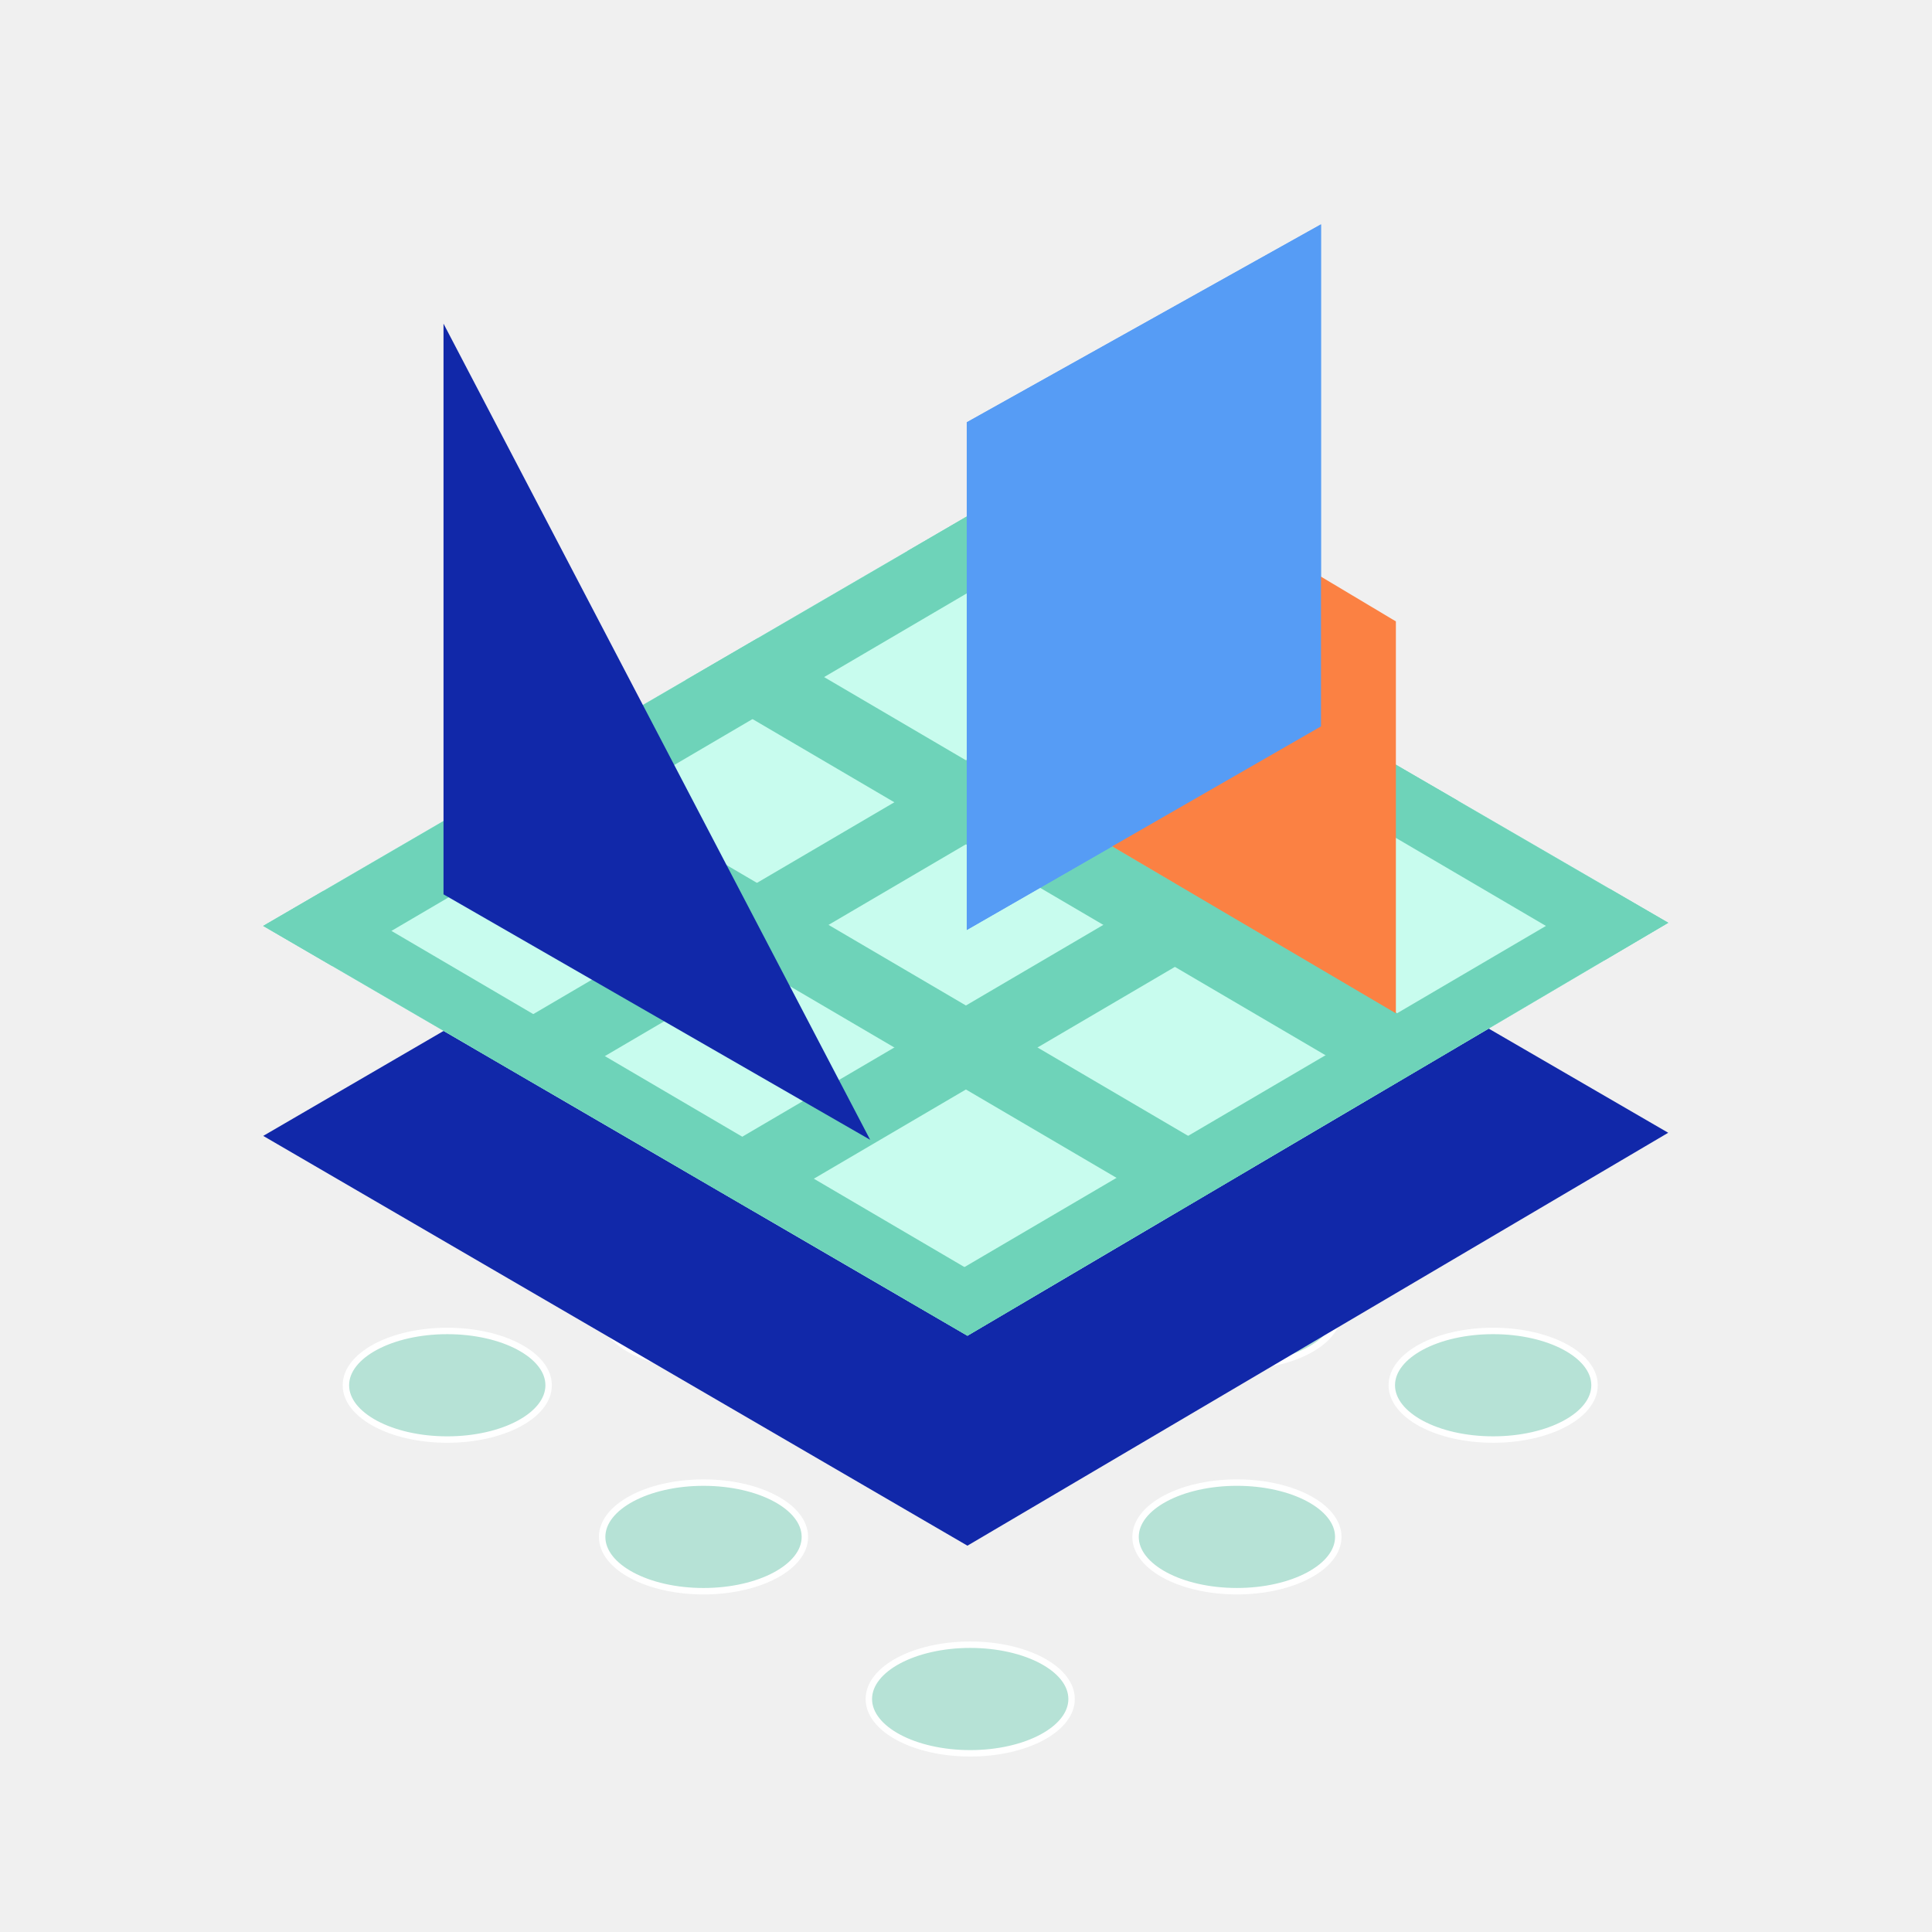
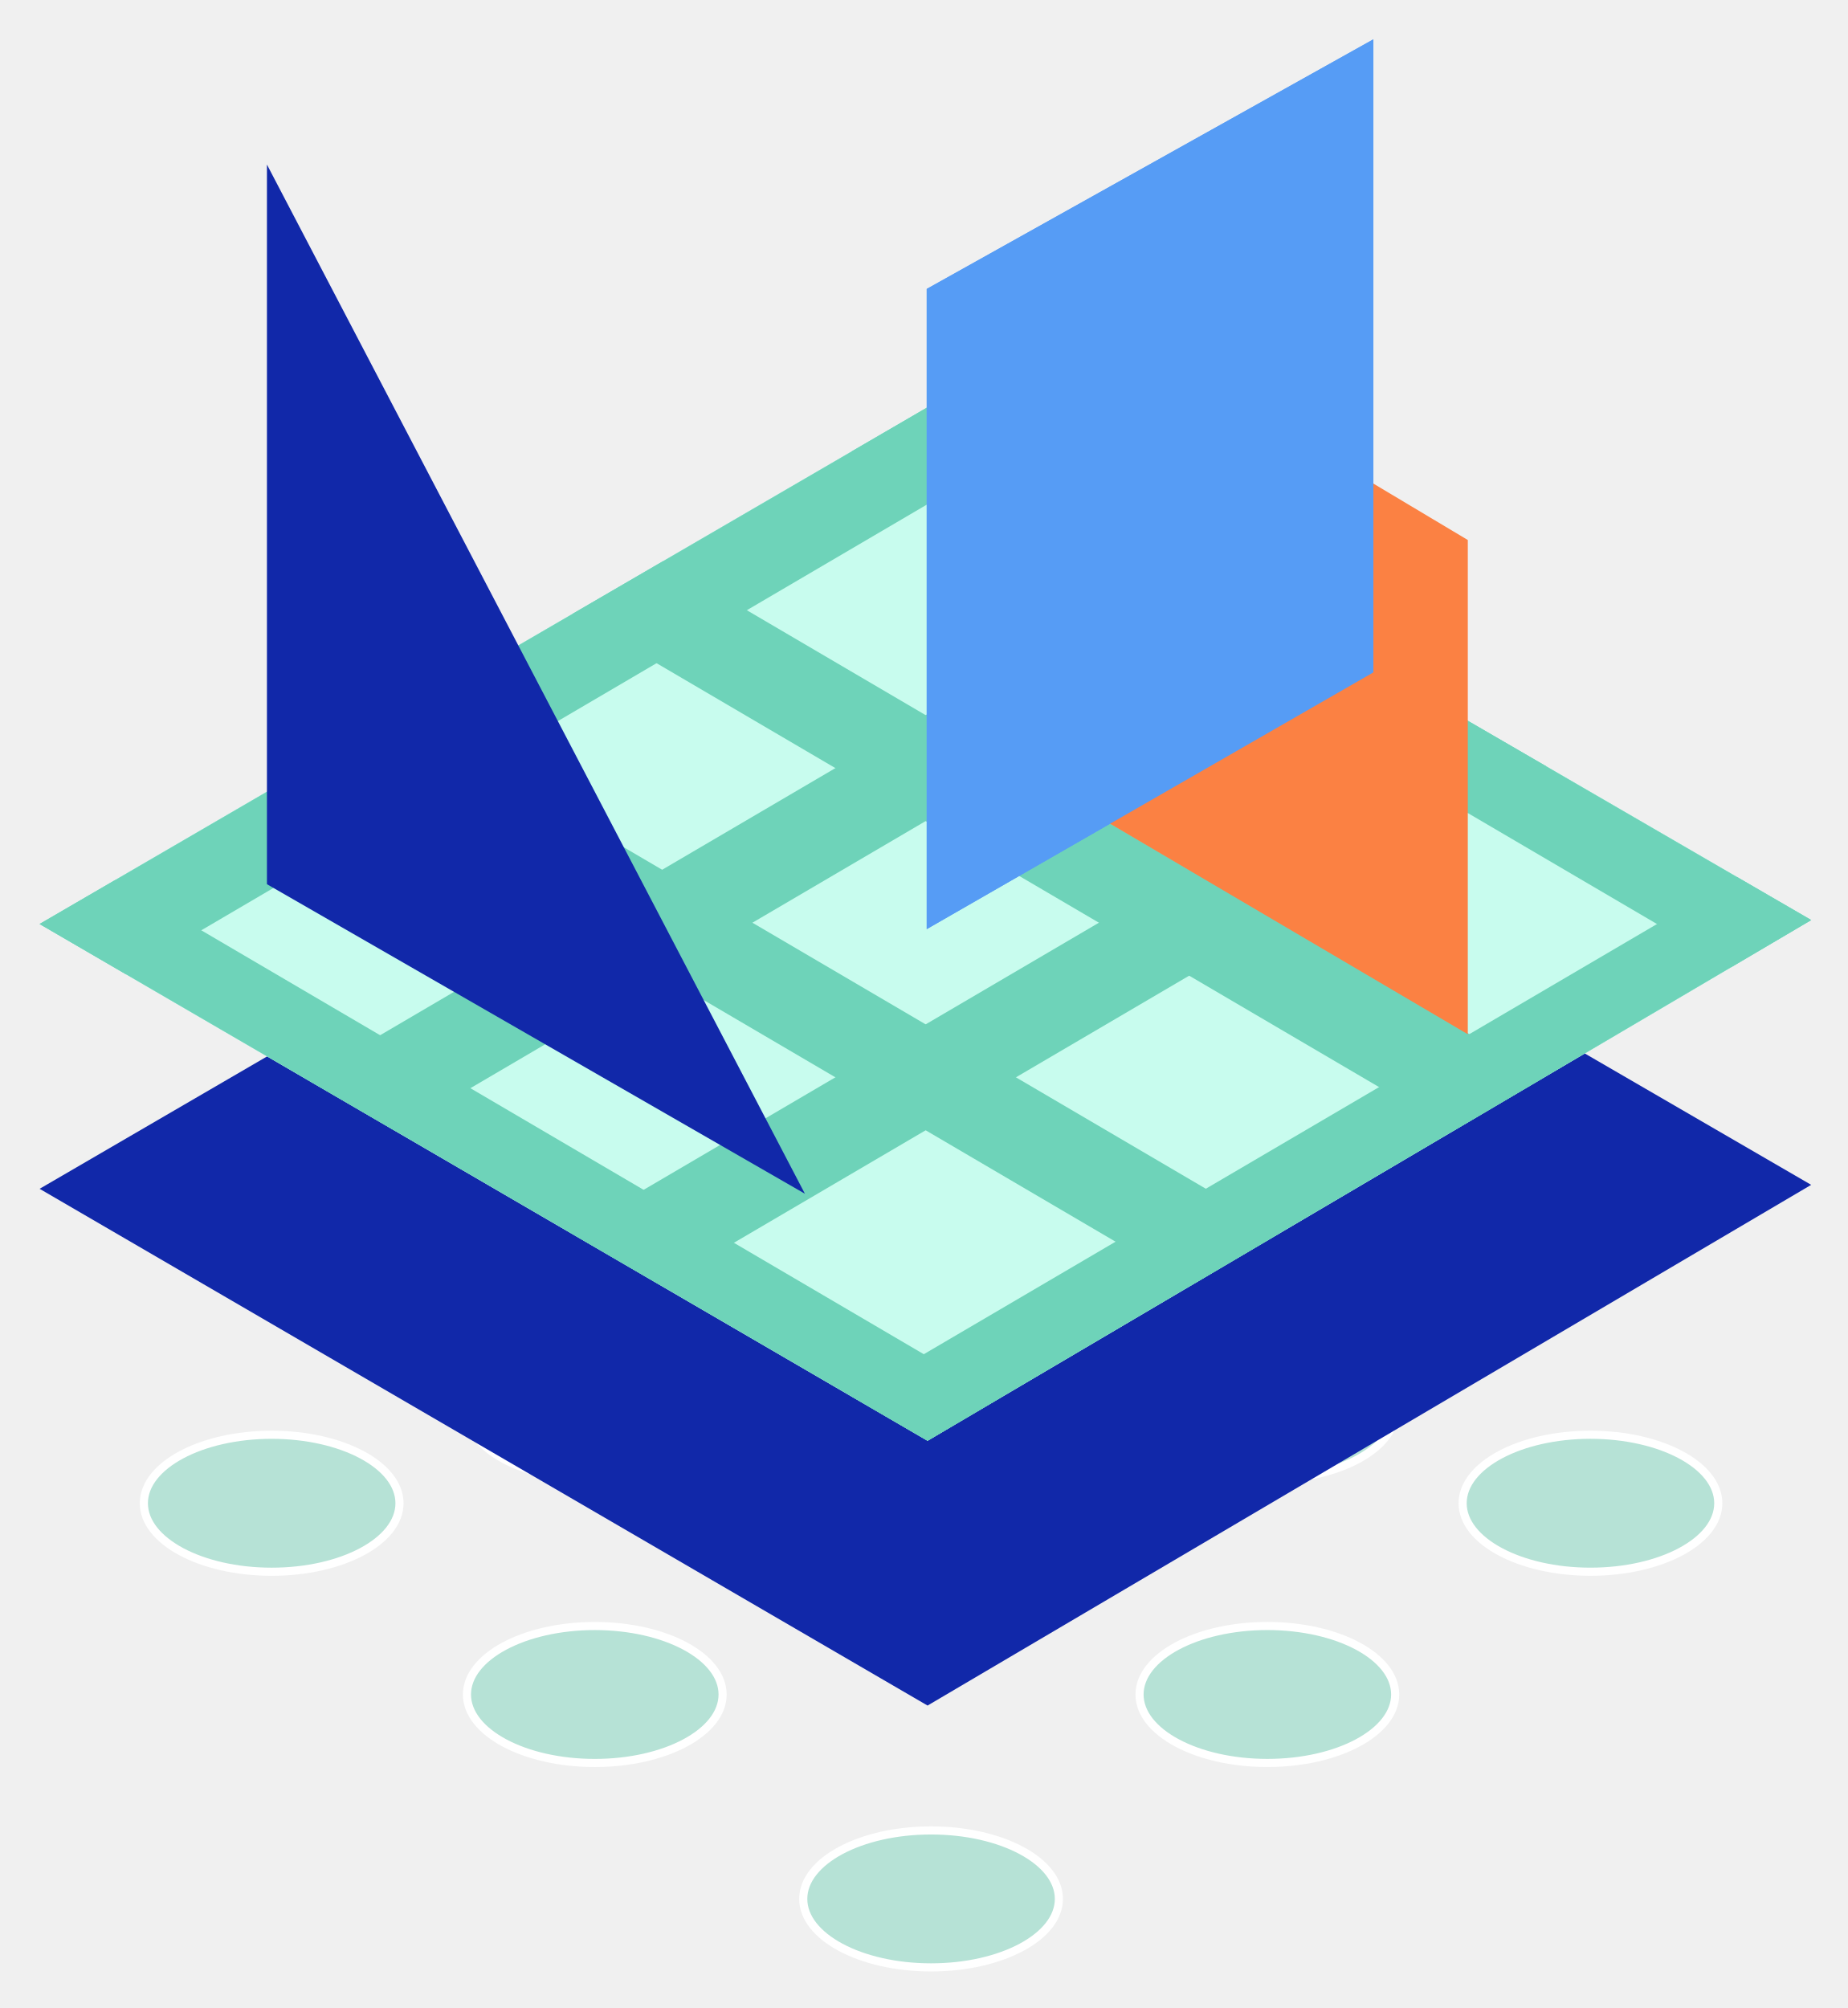
- <svg xmlns="http://www.w3.org/2000/svg" xmlns:xlink="http://www.w3.org/1999/xlink" height="1200" viewBox="0 0 1200 1200" width="1200">
+ <svg xmlns="http://www.w3.org/2000/svg" xmlns:xlink="http://www.w3.org/1999/xlink" role="img" viewBox="143.98 119.98 910.04 989.04">
  <defs>
-     <path id="a" d="m.314 255.103 437.394 254.526 435.267-256.474-435.267-252.578z" />
+     <path id="a" d="M.314 255.103l437.394 254.526L872.974 253.155 437.708.577z" />
    <mask id="b" fill="#fff">
-       <use fill="#fff" fill-rule="evenodd" xlink:href="#a" />
+       <use fill-rule="evenodd" xlink:href="#a" />
    </mask>
  </defs>
-   <g fill="none" fill-rule="nonzero" transform="translate(145 70)">
-     <g fill="#b6e2d6" stroke="#fff" stroke-width="4">
+   <g fill="none">
+     <g fill="#b6e2d6" stroke="#fff" stroke-width="4" transform="translate(145 70)">
      <ellipse cx="132.806" cy="790.408" rx="62.962" ry="33.729" />
      <ellipse cx="457.617" cy="985.287" rx="62.962" ry="33.729" />
      <ellipse cx="782.429" cy="790.4" rx="62.962" ry="33.729" />
      <ellipse cx="291.964" cy="884.603" rx="62.962" ry="33.729" />
      <ellipse cx="623.271" cy="884.595" rx="62.962" ry="33.729" />
      <ellipse cx="457.617" cy="822.881" rx="62.962" ry="33.729" />
      <ellipse cx="291.964" cy="744.935" rx="62.962" ry="33.729" />
      <ellipse cx="623.271" cy="744.926" rx="62.962" ry="33.729" />
    </g>
-     <path d="m18.494 635.526 437.394 254.526 435.267-256.474-435.267-252.578z" fill="#1128a9" />
-     <g transform="translate(18.18042 250.0001)">
-       <path d="m.314 255.103 437.394 254.526 435.267-256.474-435.267-252.578z" fill="#87e3cb" />
+     <path fill="#1128a9" d="M163.494 705.526l437.394 254.526 435.267-256.474-435.267-252.578z" />
+     <g transform="translate(163.18 320)">
+       <path fill="#87e3cb" d="M.314 255.103l437.394 254.526L872.974 253.155 437.708.577z" />
      <use fill="#c8fcee" xlink:href="#a" />
      <g stroke="#6ed3b9" stroke-width="45">
-         <path d="m-274.473 440.043 1354.028-794.366" mask="url(#b)" />
-         <path d="m-313.429 618.431 1354.028-794.366" mask="url(#b)" />
-         <path d="m37.4 564.914 1354.028-794.366" mask="url(#b)" />
-         <path d="m29.62 731.41 1354.028-794.366" mask="url(#b)" />
-         <path d="m203.895 790.872 1354.028-794.366" mask="url(#b)" />
-         <path d="m554.725 737.356 1354.028-794.366" mask="url(#b)" />
-         <path d="m548.778 903.851 1354.028-794.366" mask="url(#b)" />
+         <path d="M-274.473 440.043L1079.556-354.323m-1392.985 972.753l1354.028-794.366M37.4 564.914l1354.028-794.366M29.62 731.41L1383.648-62.956M203.895 790.872L1557.924-3.493M554.725 737.356L1908.753-57.01M548.778 903.851l1354.028-794.366" mask="url(#b)" />
        <g mask="url(#b)">
-           <g transform="matrix(-1 0 0 1 1917.75 -401.9128)">
-             <path d="m6.546 794.386 1354.028-794.366" />
-             <path d="m.6 972.774 1354.028-794.366" />
-             <path d="m351.429 919.257 1354.028-794.366" />
-             <path d="m345.483 1085.752 1354.028-794.366" />
-             <path d="m517.925 1145.215 1354.028-794.366" />
-             <path d="m868.754 1091.699 1354.028-794.366" />
-             <path d="m862.808 1258.194 1354.028-794.366" />
-           </g>
+           <path d="M1911.204 392.473L557.175-401.893m1359.975 972.753L563.122-223.505M1566.321 517.344L212.292-277.021m1359.975 960.861L218.239-110.526m1181.587 853.828L45.797-51.064M1048.996 689.786L-305.032-104.58M1054.942 856.281L-299.086 61.915" />
        </g>
      </g>
    </g>
-     <g transform="translate(129.6377 68.6955)">
-       <path d="m.834 416.79v-354.464l265 506.93z" fill="#1128a9" />
-       <path d="m325.834 438.925 220.025-126.457v-311.812l-220.025 122.946z" fill="#569cf5" />
-       <path d="m0 245.024 178.008 104.749v-243.434l-178.008-106.339z" fill="#fb8143" transform="translate(414.3623 140.9254)" />
-       <path d="m325.834 438.925 220.025-126.457v-311.812l-220.025 122.946z" fill="#569cf5" />
-     </g>
+     <path fill="#1128a9" d="M275.472 555.486V201.022l265 506.93z" />
+     <path fill="#569cf5" d="M600.472 577.621l220.025-126.457V139.352L600.472 262.298z" />
+     <path fill="#fb8143" d="M689 524.644l178.008 104.749V385.959L689 279.62z" />
+     <path fill="#569cf5" d="M600.472 577.621l220.025-126.457V139.352L600.472 262.298z" />
  </g>
</svg>
